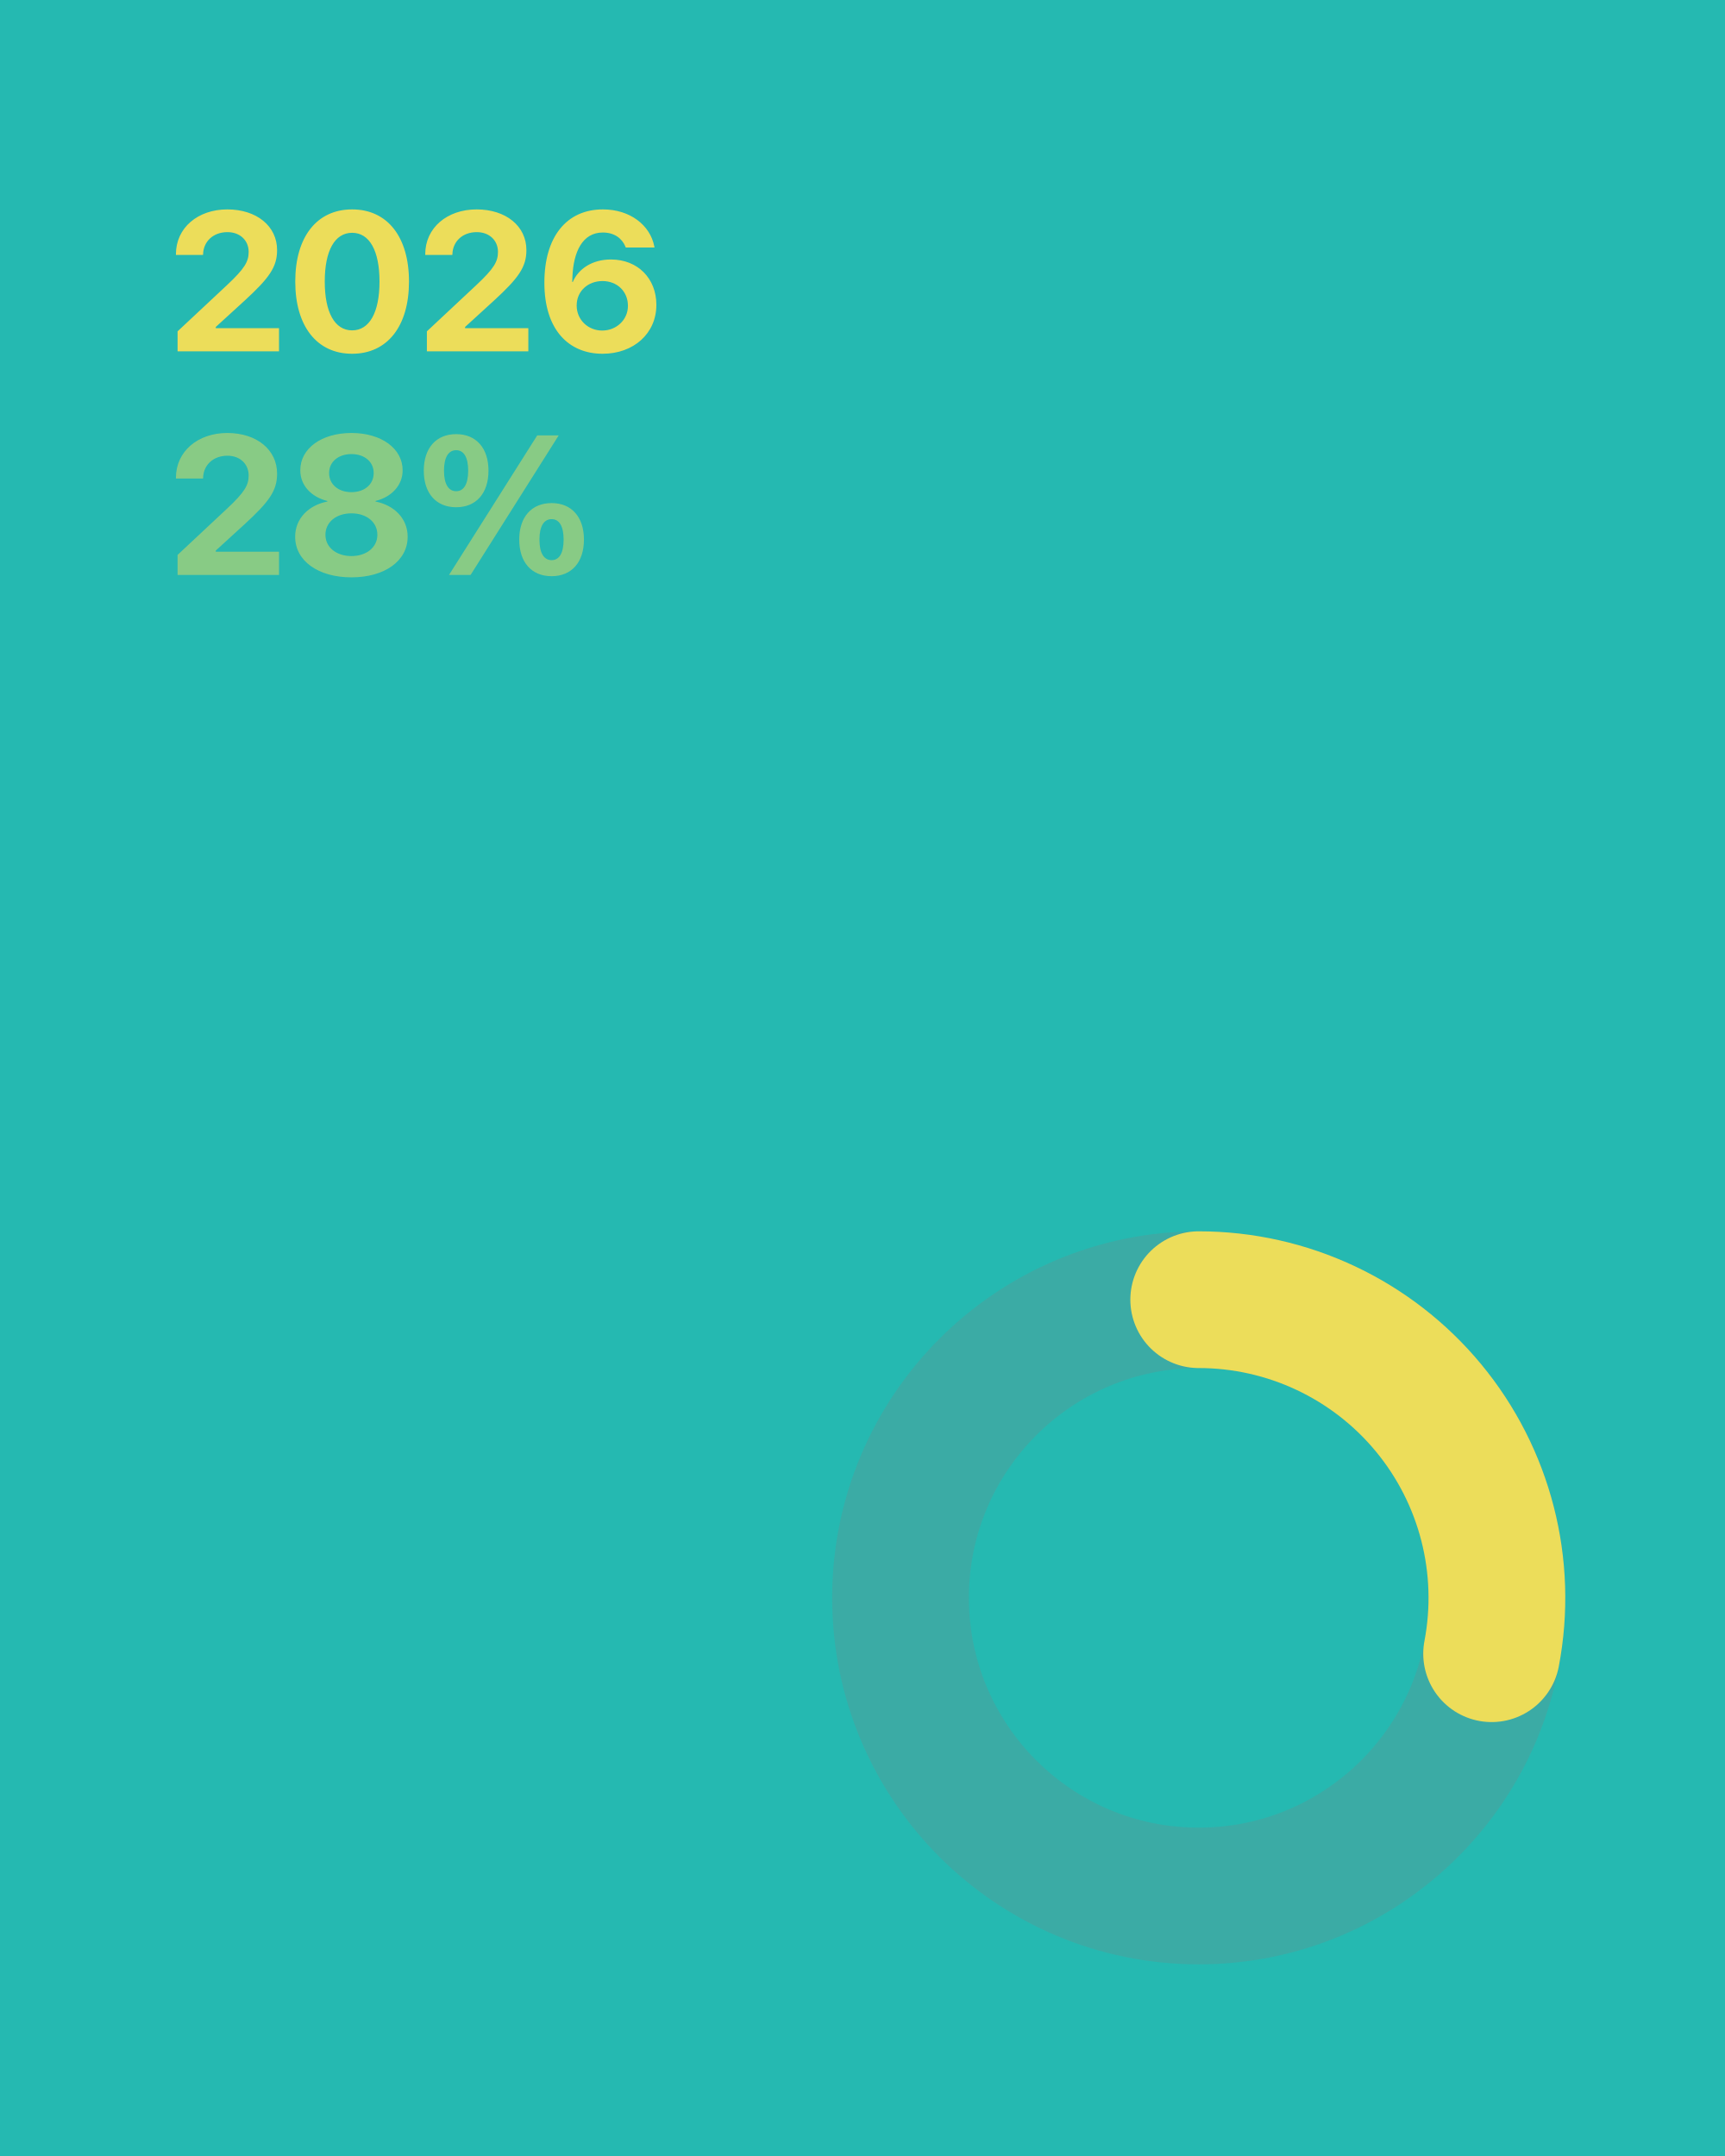
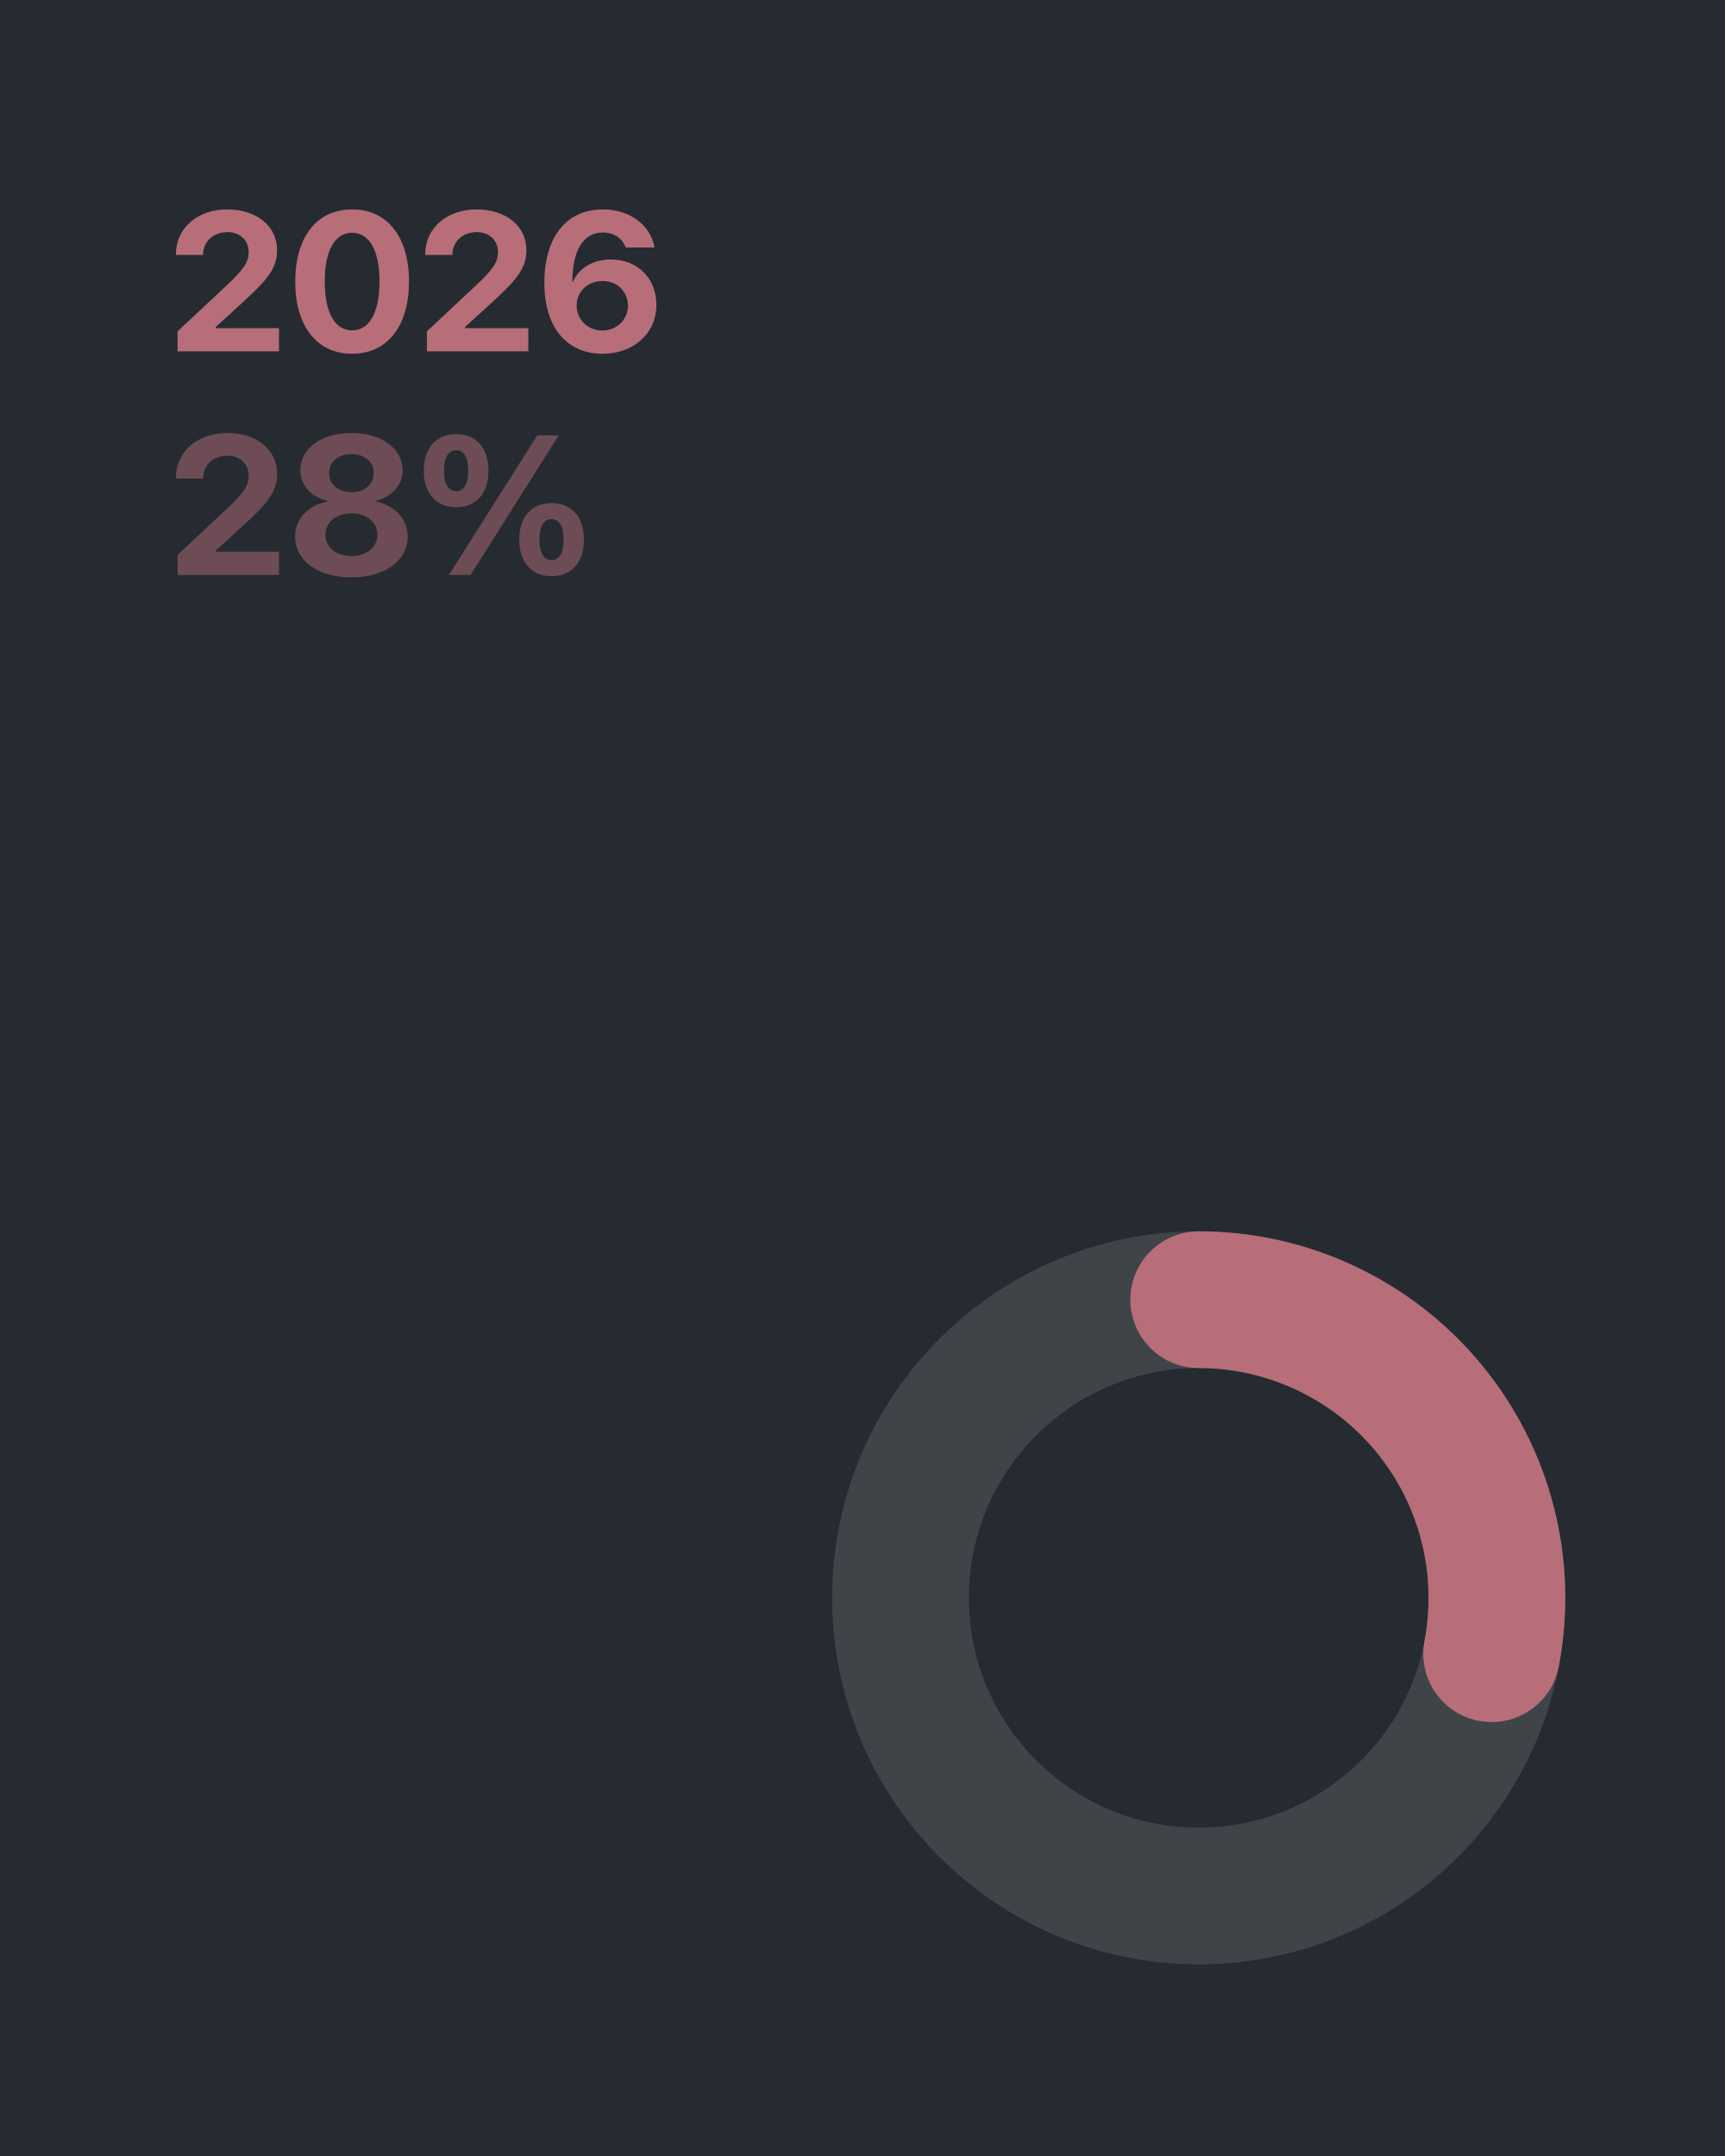
<svg xmlns="http://www.w3.org/2000/svg" viewBox="0 0 1080 1350" width="1080" height="1350">
-   <rect width="1080" height="1350" fill="#25B9B1" />
-   <circle opacity="0.12" cx="750.5" cy="1000.5" r="186.692" fill="none" stroke="#da464e" stroke-width="85.617" />
-   <path d="M750.5 813.808 A186.692 186.692 0 0 1 933.885 1035.483" fill="none" stroke="#ECDD5A" stroke-width="85.617" stroke-linecap="round" stroke-linejoin="round" />
-   <path d="M111.18 220L174.69 220L174.69 205.47L135.09 205.47L135.09 204.74L153.38 188.03C168.45 174.17 173.48 167.26 173.48 156.67L173.48 156.55C173.48 141.65 160.76 131.12 142.30 131.12C123.83 131.12 110.15 142.68 110.15 159.15L110.15 159.63L127.10 159.63L127.16 159.09C127.40 151.22 133.46 145.35 142.42 145.35C150.17 145.35 155.62 150.43 155.68 157.58L155.68 157.70C155.68 163.75 153.32 168.05 142.05 178.59L111.18 207.47ZM220.46 221.51C242.62 221.51 256.06 204.14 256.06 176.35L256.06 176.22C256.06 148.43 242.62 131.12 220.46 131.12C198.30 131.12 184.86 148.43 184.86 176.22L184.86 176.35C184.86 204.14 198.30 221.51 220.46 221.51ZM220.46 206.86C209.56 206.86 203.33 195.54 203.33 176.35L203.33 176.22C203.33 157.03 209.56 145.77 220.46 145.77C231.36 145.77 237.60 157.03 237.60 176.22L237.60 176.35C237.60 195.54 231.36 206.86 220.46 206.86ZM267.27 220L330.78 220L330.78 205.47L291.18 205.47L291.18 204.74L309.47 188.03C324.54 174.17 329.57 167.26 329.57 156.67L329.57 156.55C329.57 141.65 316.85 131.12 298.39 131.12C279.92 131.12 266.24 142.68 266.24 159.15L266.24 159.63L283.19 159.63L283.25 159.09C283.49 151.22 289.55 145.35 298.51 145.35C306.26 145.35 311.71 150.43 311.77 157.58L311.77 157.70C311.77 163.75 309.41 168.05 298.14 178.59L267.27 207.47ZM377.28 221.51C396.71 221.51 410.94 208.80 410.94 190.94L410.94 190.82C410.94 174.47 399.38 162.48 382.49 162.48C370.68 162.48 362.08 168.41 358.63 176.53L358.27 176.53C358.27 175.62 358.33 174.41 358.39 173.20C359.05 157.76 364.63 145.59 377.40 145.59C384.54 145.59 389.39 149.16 391.57 154.43L391.75 154.97L409.79 154.97L409.67 154.37C407.07 140.87 394.35 131.12 377.46 131.12C354.70 131.12 340.83 148.31 340.83 176.95L340.83 177.07C340.83 206.68 356.21 221.51 377.28 221.51ZM361.05 191.36L361.05 191.24C361.05 182.34 368.08 175.98 377.22 175.98C386.30 175.98 393.14 182.40 393.14 191.48L393.14 191.60C393.14 200.20 385.94 206.98 377.04 206.98C368.08 206.98 361.05 200.14 361.05 191.36Z" fill="#ECDD5A" />
-   <path d="M111.18 360L174.69 360L174.69 345.47L135.09 345.47L135.09 344.74L153.38 328.03C168.45 314.17 173.48 307.26 173.48 296.67L173.48 296.55C173.48 281.65 160.76 271.12 142.30 271.12C123.83 271.12 110.15 282.68 110.15 299.15L110.15 299.63L127.10 299.63L127.16 299.09C127.40 291.22 133.46 285.35 142.42 285.35C150.17 285.35 155.62 290.43 155.68 297.58L155.68 297.70C155.68 303.75 153.32 308.05 142.05 318.59L111.18 347.47ZM220.04 361.51C240.87 361.51 255.22 351.16 255.22 336.14L255.22 336.02C255.22 324.70 246.80 316.35 235.12 314.04L235.12 313.68C245.17 311.20 252.07 303.87 252.07 294.55L252.07 294.43C252.07 280.93 238.87 271.12 220.04 271.12C201.15 271.12 188.01 280.93 188.01 294.43L188.01 294.55C188.01 303.87 194.85 311.20 204.96 313.68L204.96 314.04C193.22 316.35 184.80 324.70 184.80 336.02L184.80 336.14C184.80 351.16 199.21 361.51 220.04 361.51ZM220.04 308.17C211.80 308.17 206.05 303.27 206.05 296.24L206.05 296.12C206.05 289.16 211.87 284.32 220.04 284.32C228.21 284.32 233.96 289.16 233.96 296.12L233.96 296.24C233.96 303.27 228.27 308.17 220.04 308.17ZM220.04 348.19C210.47 348.19 203.75 342.62 203.75 334.93L203.75 334.81C203.75 327.06 210.41 321.43 220.04 321.43C229.67 321.43 236.27 327.06 236.27 334.81L236.27 334.93C236.27 342.62 229.54 348.19 220.04 348.19ZM285.61 317.62C298.14 317.62 305.83 308.84 305.83 294.73L305.83 294.67C305.83 280.62 298.14 271.84 285.61 271.84C273.02 271.84 265.33 280.62 265.33 294.67L265.33 294.73C265.33 308.84 273.02 317.62 285.61 317.62ZM294.63 360L349.79 272.63L336.35 272.63L281.13 360ZM285.61 307.57C280.71 307.57 277.98 303.03 277.98 294.73L277.98 294.67C277.98 286.44 280.71 281.89 285.61 281.89C290.46 281.89 293.12 286.44 293.12 294.67L293.12 294.73C293.12 303.03 290.46 307.57 285.61 307.57ZM345.37 360.79C357.90 360.79 365.59 352.01 365.59 337.90L365.59 337.84C365.59 323.79 357.90 315.01 345.37 315.01C332.78 315.01 325.09 323.79 325.09 337.84L325.09 337.90C325.09 352.01 332.78 360.79 345.37 360.79ZM345.37 350.74C340.47 350.74 337.74 346.20 337.74 337.90L337.74 337.84C337.74 329.61 340.47 325.06 345.37 325.06C350.21 325.06 352.88 329.61 352.88 337.84L352.88 337.90C352.88 346.20 350.21 350.74 345.37 350.74Z" fill="#ECDD5A" opacity="0.5" />
+   <rect width="1080" height="1350" fill="#252B31" />
+   <circle opacity="0.12" cx="750.5" cy="1000.5" r="186.692" fill="none" stroke="#FFFFFF" stroke-width="85.617" />
+   <path d="M750.5 813.808 A186.692 186.692 0 0 1 933.885 1035.483" fill="none" stroke="#B76E79" stroke-width="85.617" stroke-linecap="round" stroke-linejoin="round" />
+   <path d="M111.18 220L174.69 220L174.69 205.47L135.09 205.47L135.09 204.74L153.38 188.03C168.45 174.17 173.48 167.26 173.48 156.67L173.48 156.55C173.48 141.65 160.76 131.12 142.30 131.12C123.83 131.12 110.15 142.68 110.15 159.15L110.15 159.63L127.10 159.63L127.16 159.09C127.40 151.22 133.46 145.35 142.42 145.35C150.17 145.35 155.62 150.43 155.68 157.58L155.68 157.70C155.68 163.75 153.32 168.05 142.05 178.59L111.18 207.47ZM220.46 221.51C242.62 221.51 256.06 204.14 256.06 176.35L256.06 176.22C256.06 148.43 242.62 131.12 220.46 131.12C198.30 131.12 184.86 148.43 184.86 176.22L184.86 176.35C184.86 204.14 198.30 221.51 220.46 221.51ZM220.46 206.86C209.56 206.86 203.33 195.54 203.33 176.35L203.33 176.22C203.33 157.03 209.56 145.77 220.46 145.77C231.36 145.77 237.60 157.03 237.60 176.22L237.60 176.35C237.60 195.54 231.36 206.86 220.46 206.86ZM267.27 220L330.78 220L330.78 205.47L291.18 205.47L291.18 204.74L309.47 188.03C324.54 174.17 329.57 167.26 329.57 156.67L329.57 156.55C329.57 141.65 316.85 131.12 298.39 131.12C279.92 131.12 266.24 142.68 266.24 159.15L266.24 159.63L283.19 159.63L283.25 159.09C283.49 151.22 289.55 145.35 298.51 145.35C306.26 145.35 311.71 150.43 311.77 157.58L311.77 157.70C311.77 163.75 309.41 168.05 298.14 178.59L267.27 207.47ZM377.28 221.51C396.71 221.51 410.94 208.80 410.94 190.94L410.94 190.82C410.94 174.47 399.38 162.48 382.49 162.48C370.68 162.48 362.08 168.41 358.63 176.53L358.27 176.53C358.27 175.62 358.33 174.41 358.39 173.20C359.05 157.76 364.63 145.59 377.40 145.59C384.54 145.59 389.39 149.16 391.57 154.43L391.75 154.97L409.79 154.97L409.67 154.37C407.07 140.87 394.35 131.12 377.46 131.12C354.70 131.12 340.83 148.31 340.83 176.95L340.83 177.07C340.83 206.68 356.21 221.51 377.28 221.51ZM361.05 191.36L361.05 191.24C361.05 182.34 368.08 175.98 377.22 175.98C386.30 175.98 393.14 182.40 393.14 191.48L393.14 191.60C393.14 200.20 385.94 206.98 377.04 206.98C368.08 206.98 361.05 200.14 361.05 191.36Z" fill="#B76E79" />
+   <path d="M111.18 360L174.69 360L174.69 345.47L135.09 345.47L135.09 344.74L153.38 328.03C168.45 314.17 173.48 307.26 173.48 296.67L173.48 296.55C173.48 281.65 160.76 271.12 142.30 271.12C123.83 271.12 110.15 282.68 110.15 299.15L110.15 299.63L127.10 299.63L127.16 299.09C127.40 291.22 133.46 285.35 142.42 285.35C150.17 285.35 155.62 290.43 155.68 297.58L155.68 297.70C155.68 303.75 153.32 308.05 142.05 318.59L111.18 347.47ZM220.04 361.51C240.87 361.51 255.22 351.16 255.22 336.14L255.22 336.02C255.22 324.70 246.80 316.35 235.12 314.04L235.12 313.68C245.17 311.20 252.07 303.87 252.07 294.55L252.07 294.43C252.07 280.93 238.87 271.12 220.04 271.12C201.15 271.12 188.01 280.93 188.01 294.43L188.01 294.55C188.01 303.87 194.85 311.20 204.96 313.68L204.96 314.04C193.22 316.35 184.80 324.70 184.80 336.02L184.80 336.14C184.80 351.16 199.21 361.51 220.04 361.51ZM220.04 308.17C211.80 308.17 206.05 303.27 206.05 296.24L206.05 296.12C206.05 289.16 211.87 284.32 220.04 284.32C228.21 284.32 233.96 289.16 233.96 296.12L233.96 296.24C233.96 303.27 228.27 308.17 220.04 308.17ZM220.04 348.19C210.47 348.19 203.75 342.62 203.75 334.93L203.75 334.81C203.75 327.06 210.41 321.43 220.04 321.43C229.67 321.43 236.27 327.06 236.27 334.81L236.27 334.93C236.27 342.62 229.54 348.19 220.04 348.19ZM285.61 317.62C298.14 317.62 305.83 308.84 305.83 294.73L305.83 294.67C305.83 280.62 298.14 271.84 285.61 271.84C273.02 271.84 265.33 280.62 265.33 294.67L265.33 294.73C265.33 308.84 273.02 317.62 285.61 317.62ZM294.63 360L349.79 272.63L336.35 272.63L281.13 360ZM285.61 307.57C280.71 307.57 277.98 303.03 277.98 294.73L277.98 294.67C277.98 286.44 280.71 281.89 285.61 281.89C290.46 281.89 293.12 286.44 293.12 294.67L293.12 294.73C293.12 303.03 290.46 307.57 285.61 307.57ZM345.37 360.79C357.90 360.79 365.59 352.01 365.59 337.90L365.59 337.84C365.59 323.79 357.90 315.01 345.37 315.01C332.78 315.01 325.09 323.79 325.09 337.84L325.09 337.90C325.09 352.01 332.78 360.79 345.37 360.79ZM345.37 350.74C340.47 350.74 337.74 346.20 337.74 337.90L337.74 337.84C337.74 329.61 340.47 325.06 345.37 325.06C350.21 325.06 352.88 329.61 352.88 337.84L352.88 337.90C352.88 346.20 350.21 350.74 345.37 350.74Z" fill="#B76E79" opacity="0.5" />
</svg>
